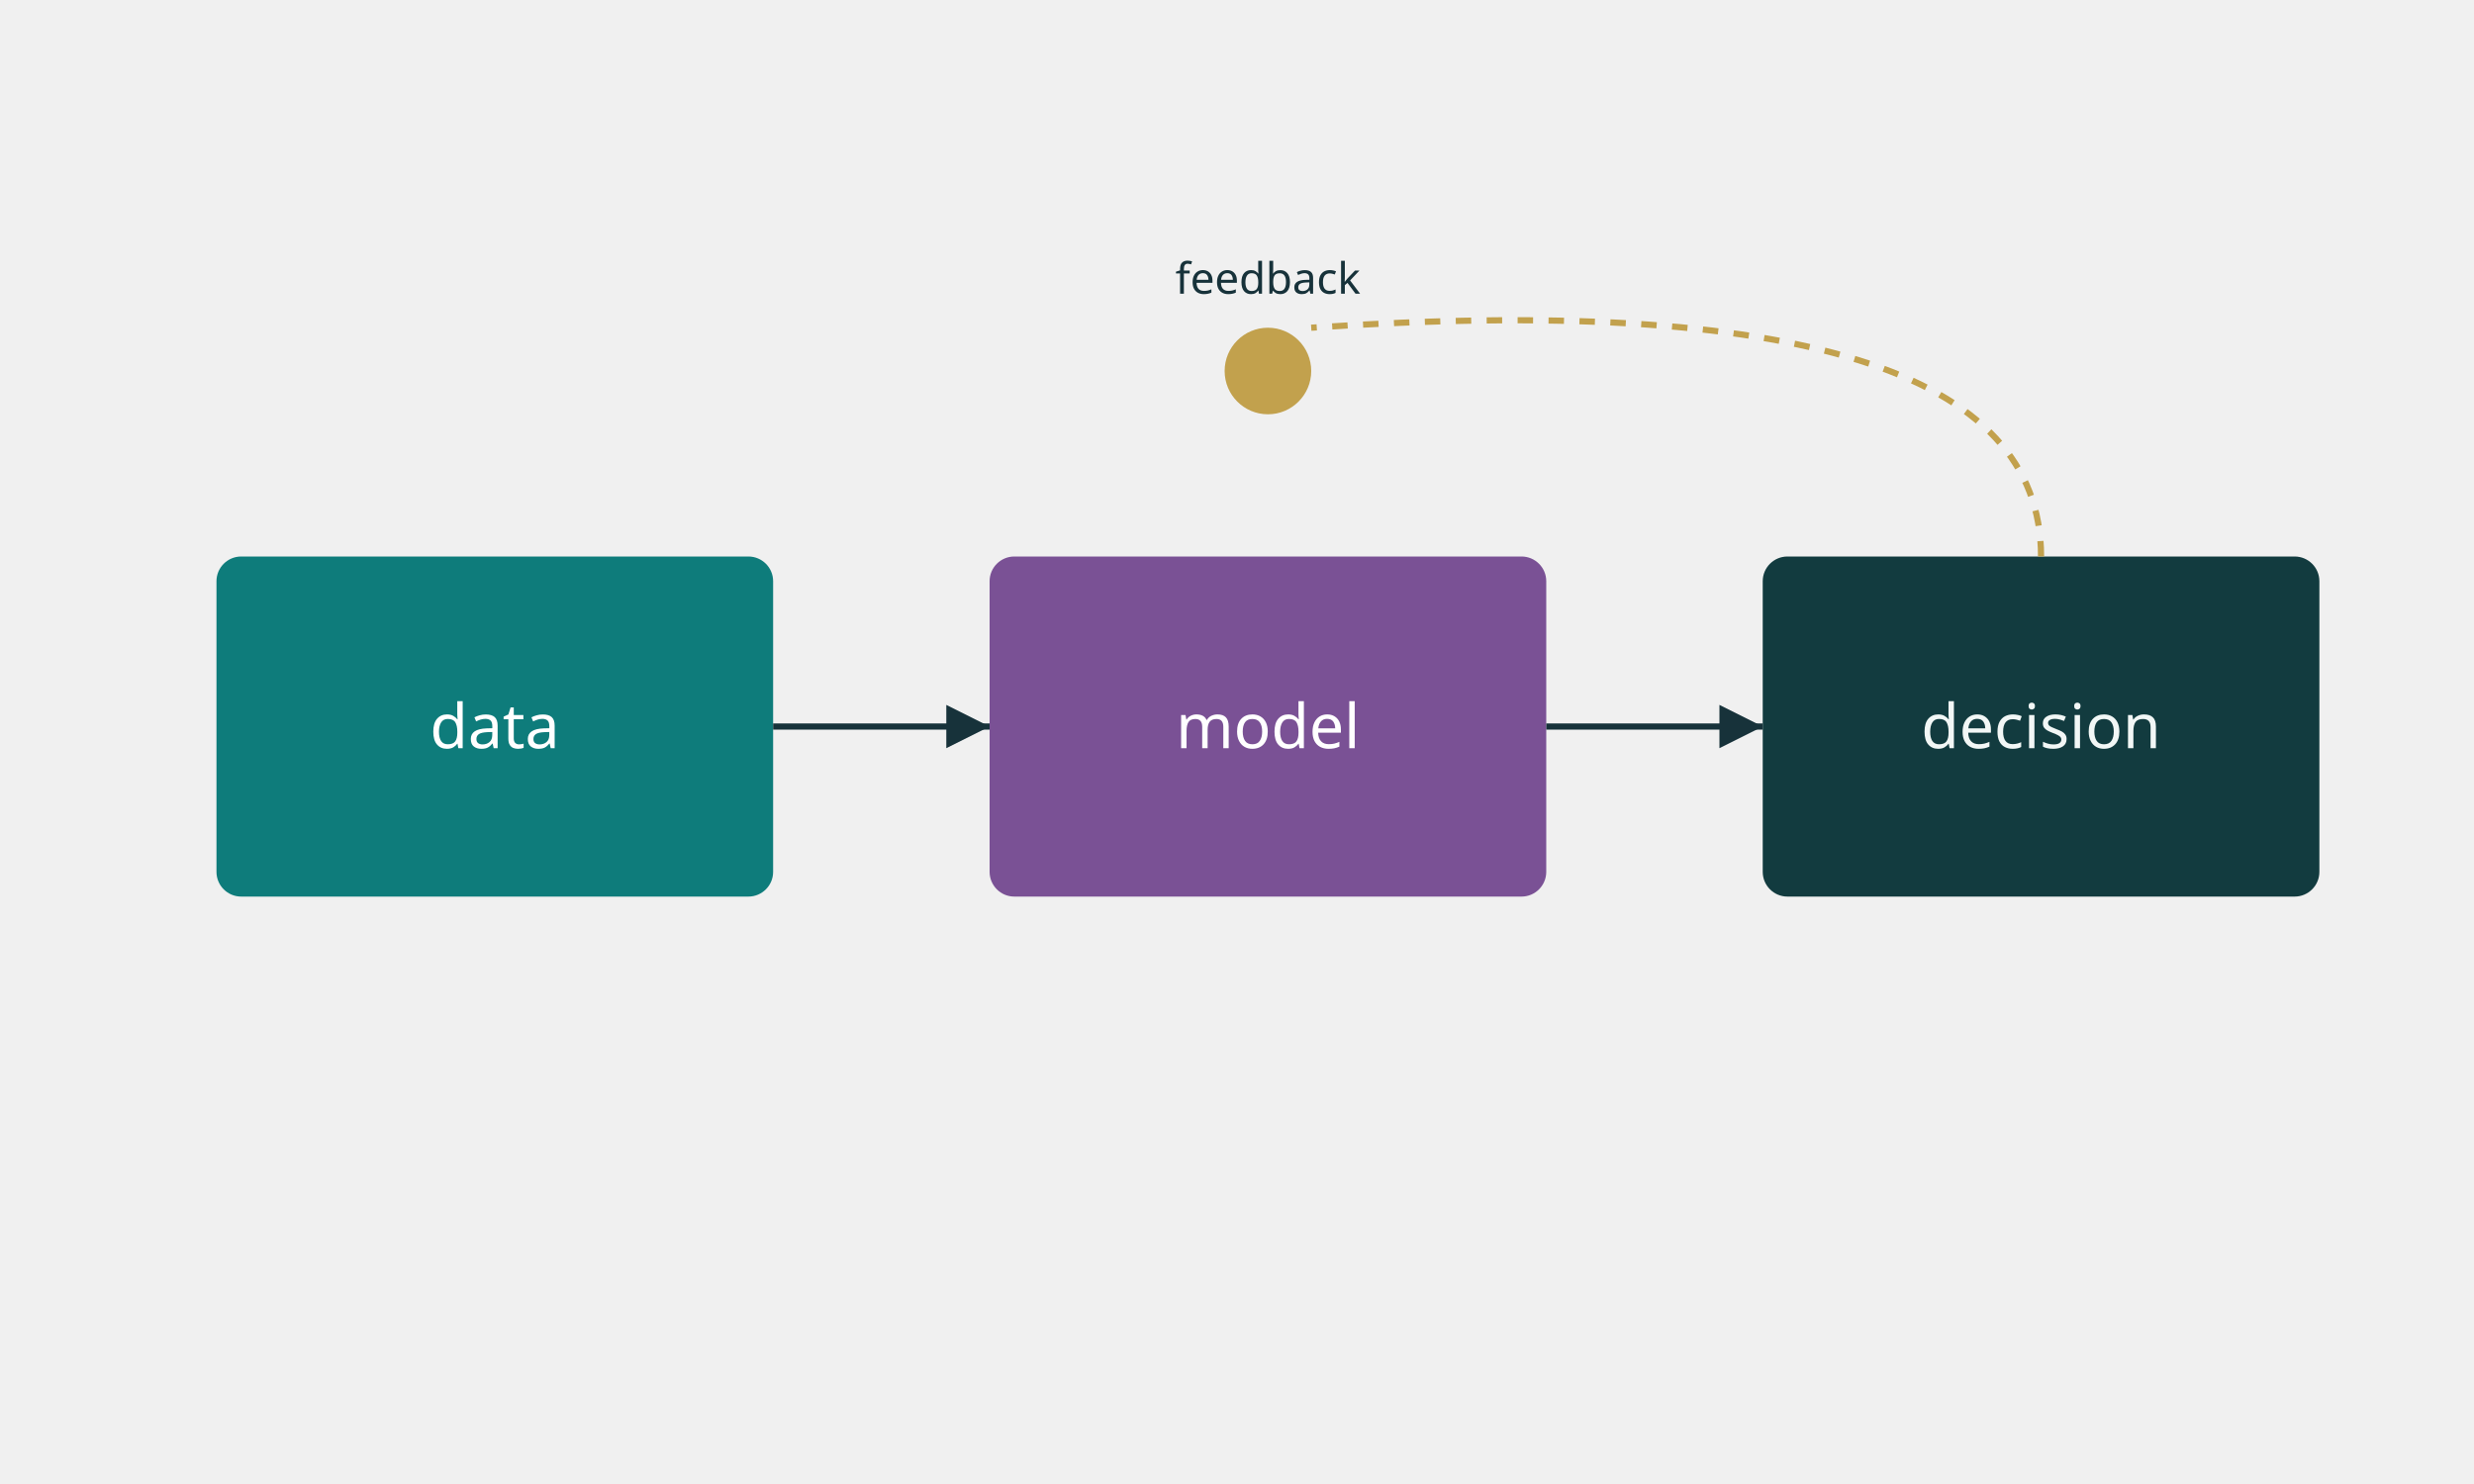
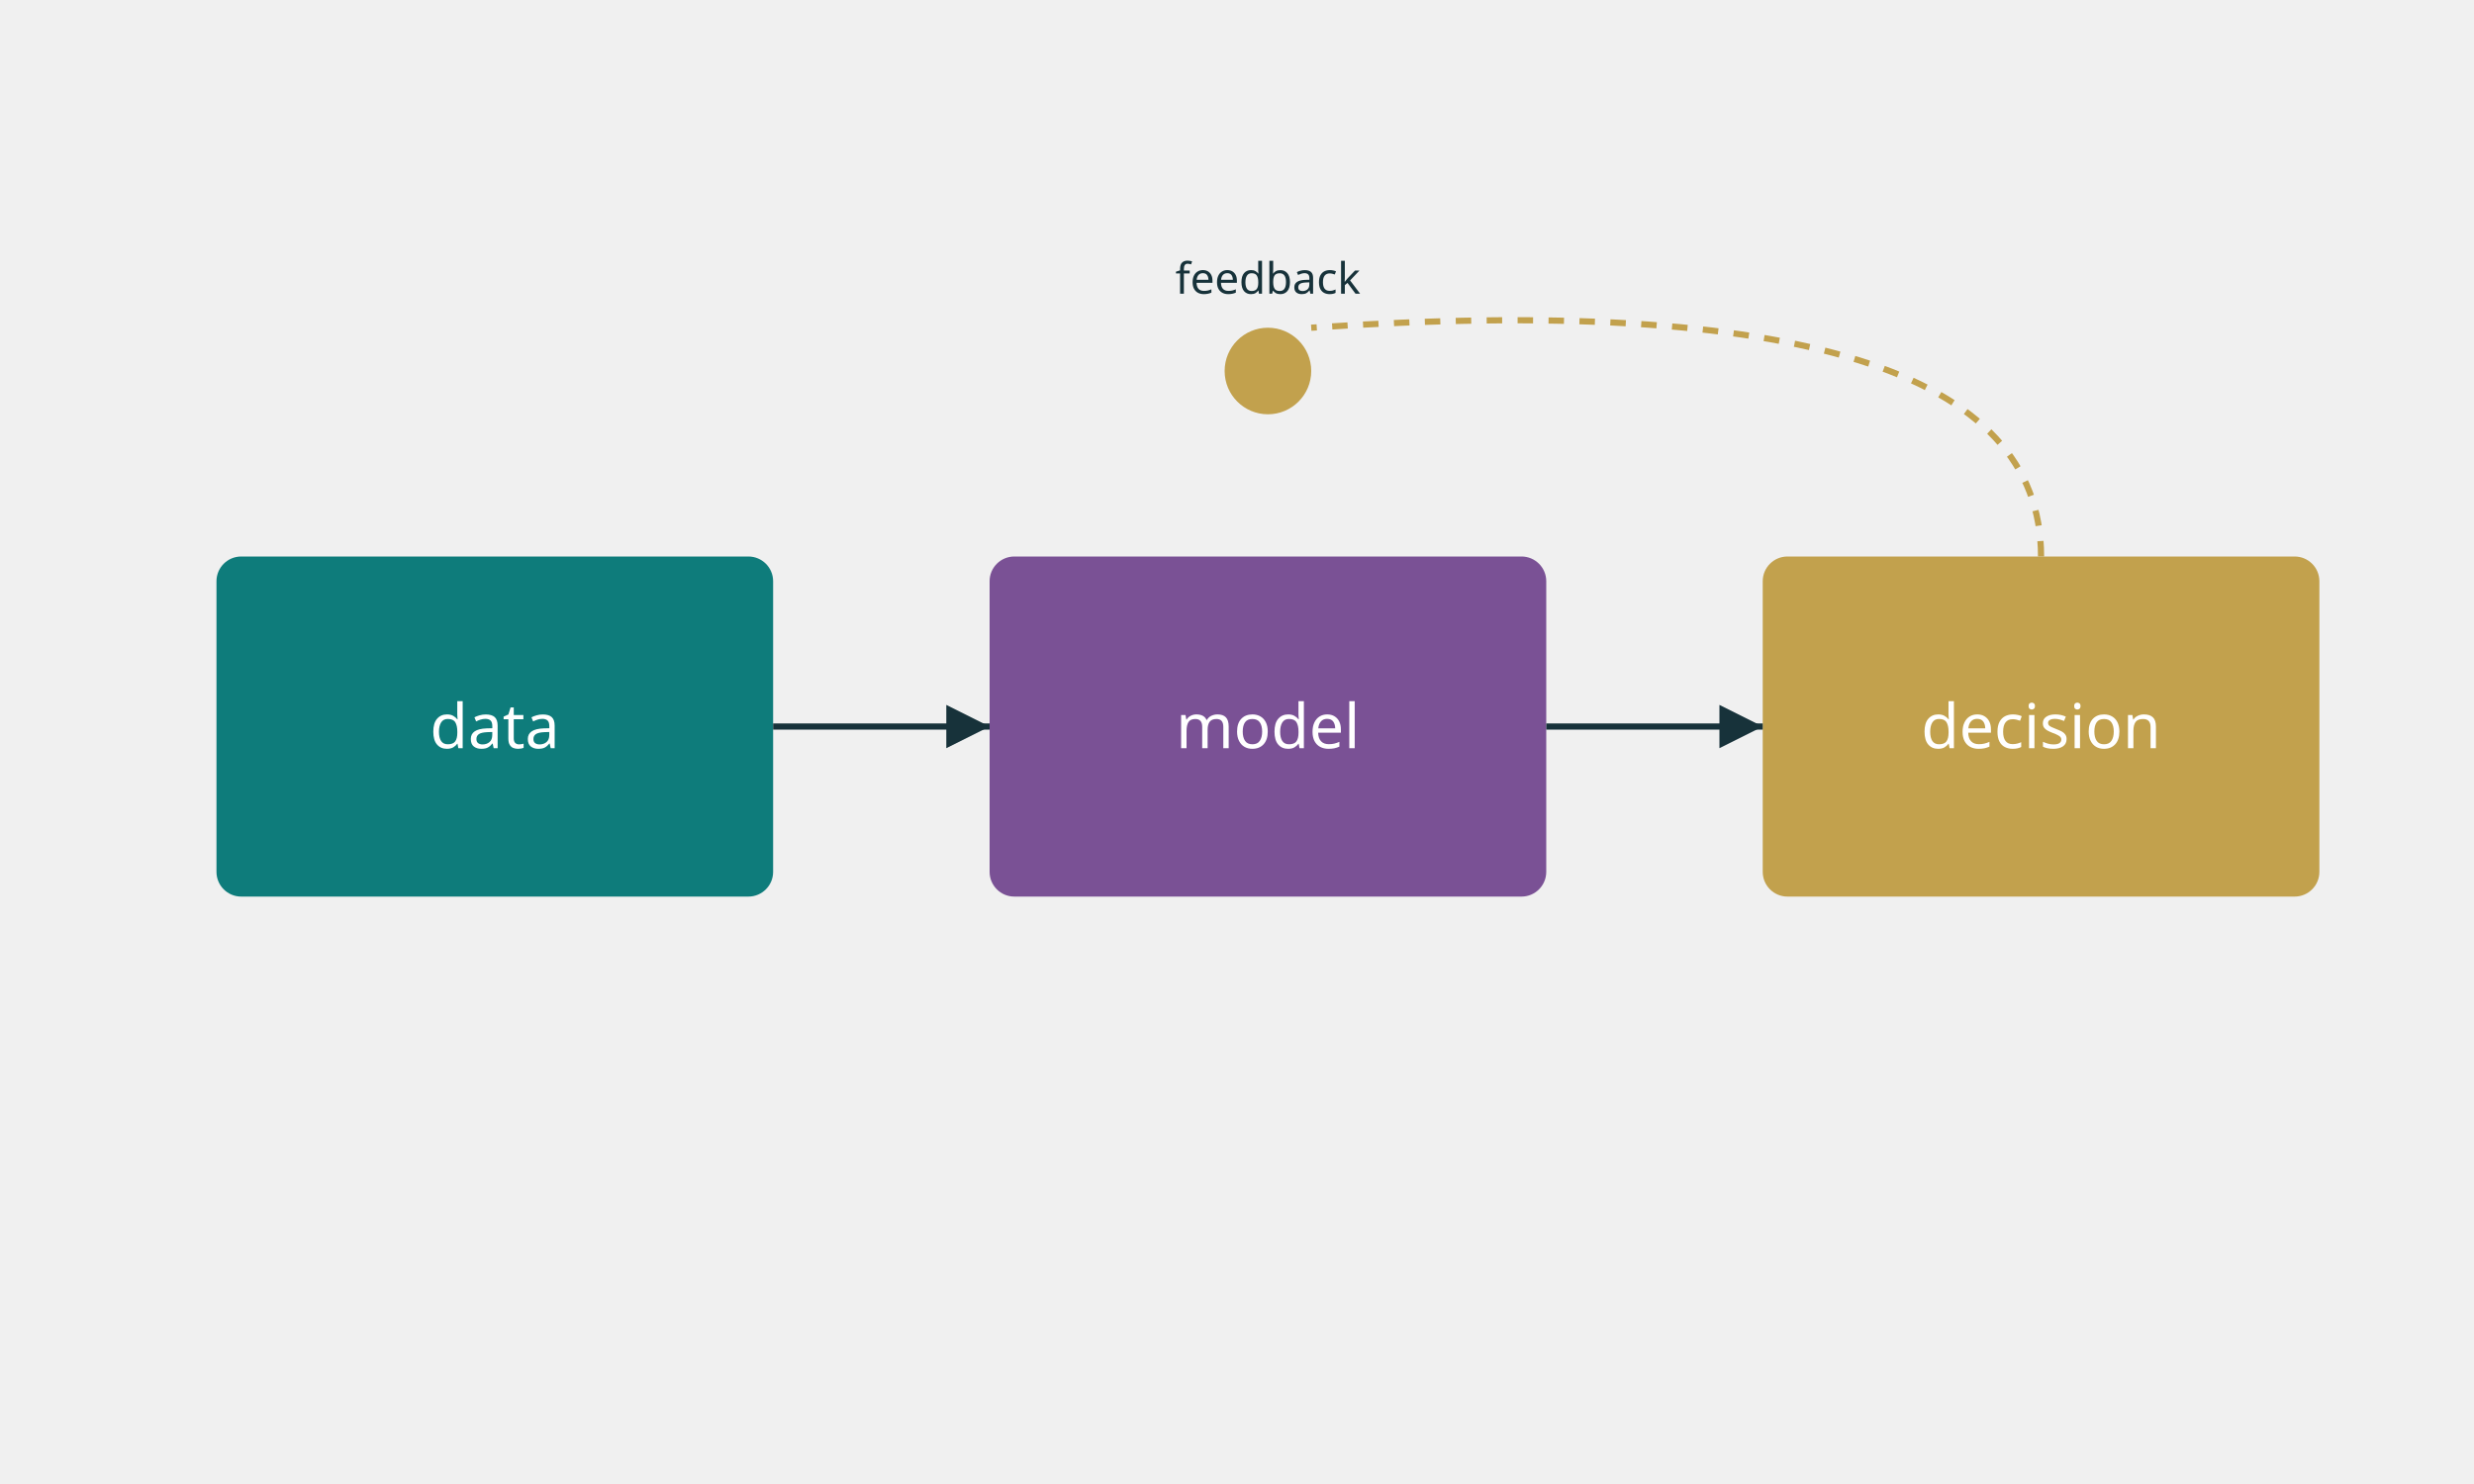
<svg xmlns="http://www.w3.org/2000/svg" viewBox="0 0 800 480" role="img" aria-label="Pipeline: data flows into a model, then to a decision, with a feedback loop">
  <style>
    .bg-base          { fill: #F5F7F7; }
    .bg-surface       { fill: #FFFFFF; }
    .bg-muted         { fill: #E3EBEB; }
-     .bg-inverse       { fill: #123B3F; }
    .text-primary     { fill: #17323A; }
    .text-secondary   { fill: #51707A; }
-     .text-inverse     { fill: #F2F7F6; }
    .text-on-accent   { fill: #FFFFFF; }
    .accent-primary   { fill: #0E7C7B; }
    .accent-secondary { fill: #7A5195; }
    .accent-tertiary  { fill: #C2A14D; }
-     .accent-inverse   { fill: #C2A14D; }
    .stroke-primary   { stroke: #0E7C7B; }
    .stroke-secondary { stroke: #7A5195; }
    .stroke-tertiary  { stroke: #C2A14D; }
    .stroke-strong    { stroke: #17323A; }
    .stroke-subtle    { stroke: #D3DFDF; }
  </style>
  <rect class="accent-primary" x="70" y="180" width="180" height="110" rx="8" />
  <rect class="accent-secondary" x="320" y="180" width="180" height="110" rx="8" />
-   <rect class="bg-inverse" x="570" y="180" width="180" height="110" rx="8" />
+   <rect class="accent-tertiary" x="570" y="180" width="180" height="110" rx="8" />
  <line class="stroke-strong" x1="250" y1="235" x2="320" y2="235" stroke-width="2" fill="none" />
  <polygon class="text-primary" points="320,235 306,228 306,242" />
  <line class="stroke-strong" x1="500" y1="235" x2="570" y2="235" stroke-width="2" fill="none" />
  <polygon class="text-primary" points="570,235 556,228 556,242" />
  <text x="160" y="242" text-anchor="middle" font-family="sans-serif" font-size="20" class="text-on-accent">data</text>
  <text x="410" y="242" text-anchor="middle" font-family="sans-serif" font-size="20" class="text-on-accent">model</text>
-   <text x="660" y="242" text-anchor="middle" font-family="sans-serif" font-size="20" class="text-inverse">decision</text>
+   <text x="660" y="242" text-anchor="middle" font-family="sans-serif" font-size="20" class="text-on-accent">decision</text>
  <circle class="accent-tertiary" cx="410" cy="120" r="14" />
  <text x="410" y="95" text-anchor="middle" font-family="sans-serif" font-size="14" class="text-primary">feedback</text>
  <path class="stroke-tertiary" d="M 660 180 Q 660 90 424 106" fill="none" stroke-width="2" stroke-dasharray="5 5" />
</svg>
